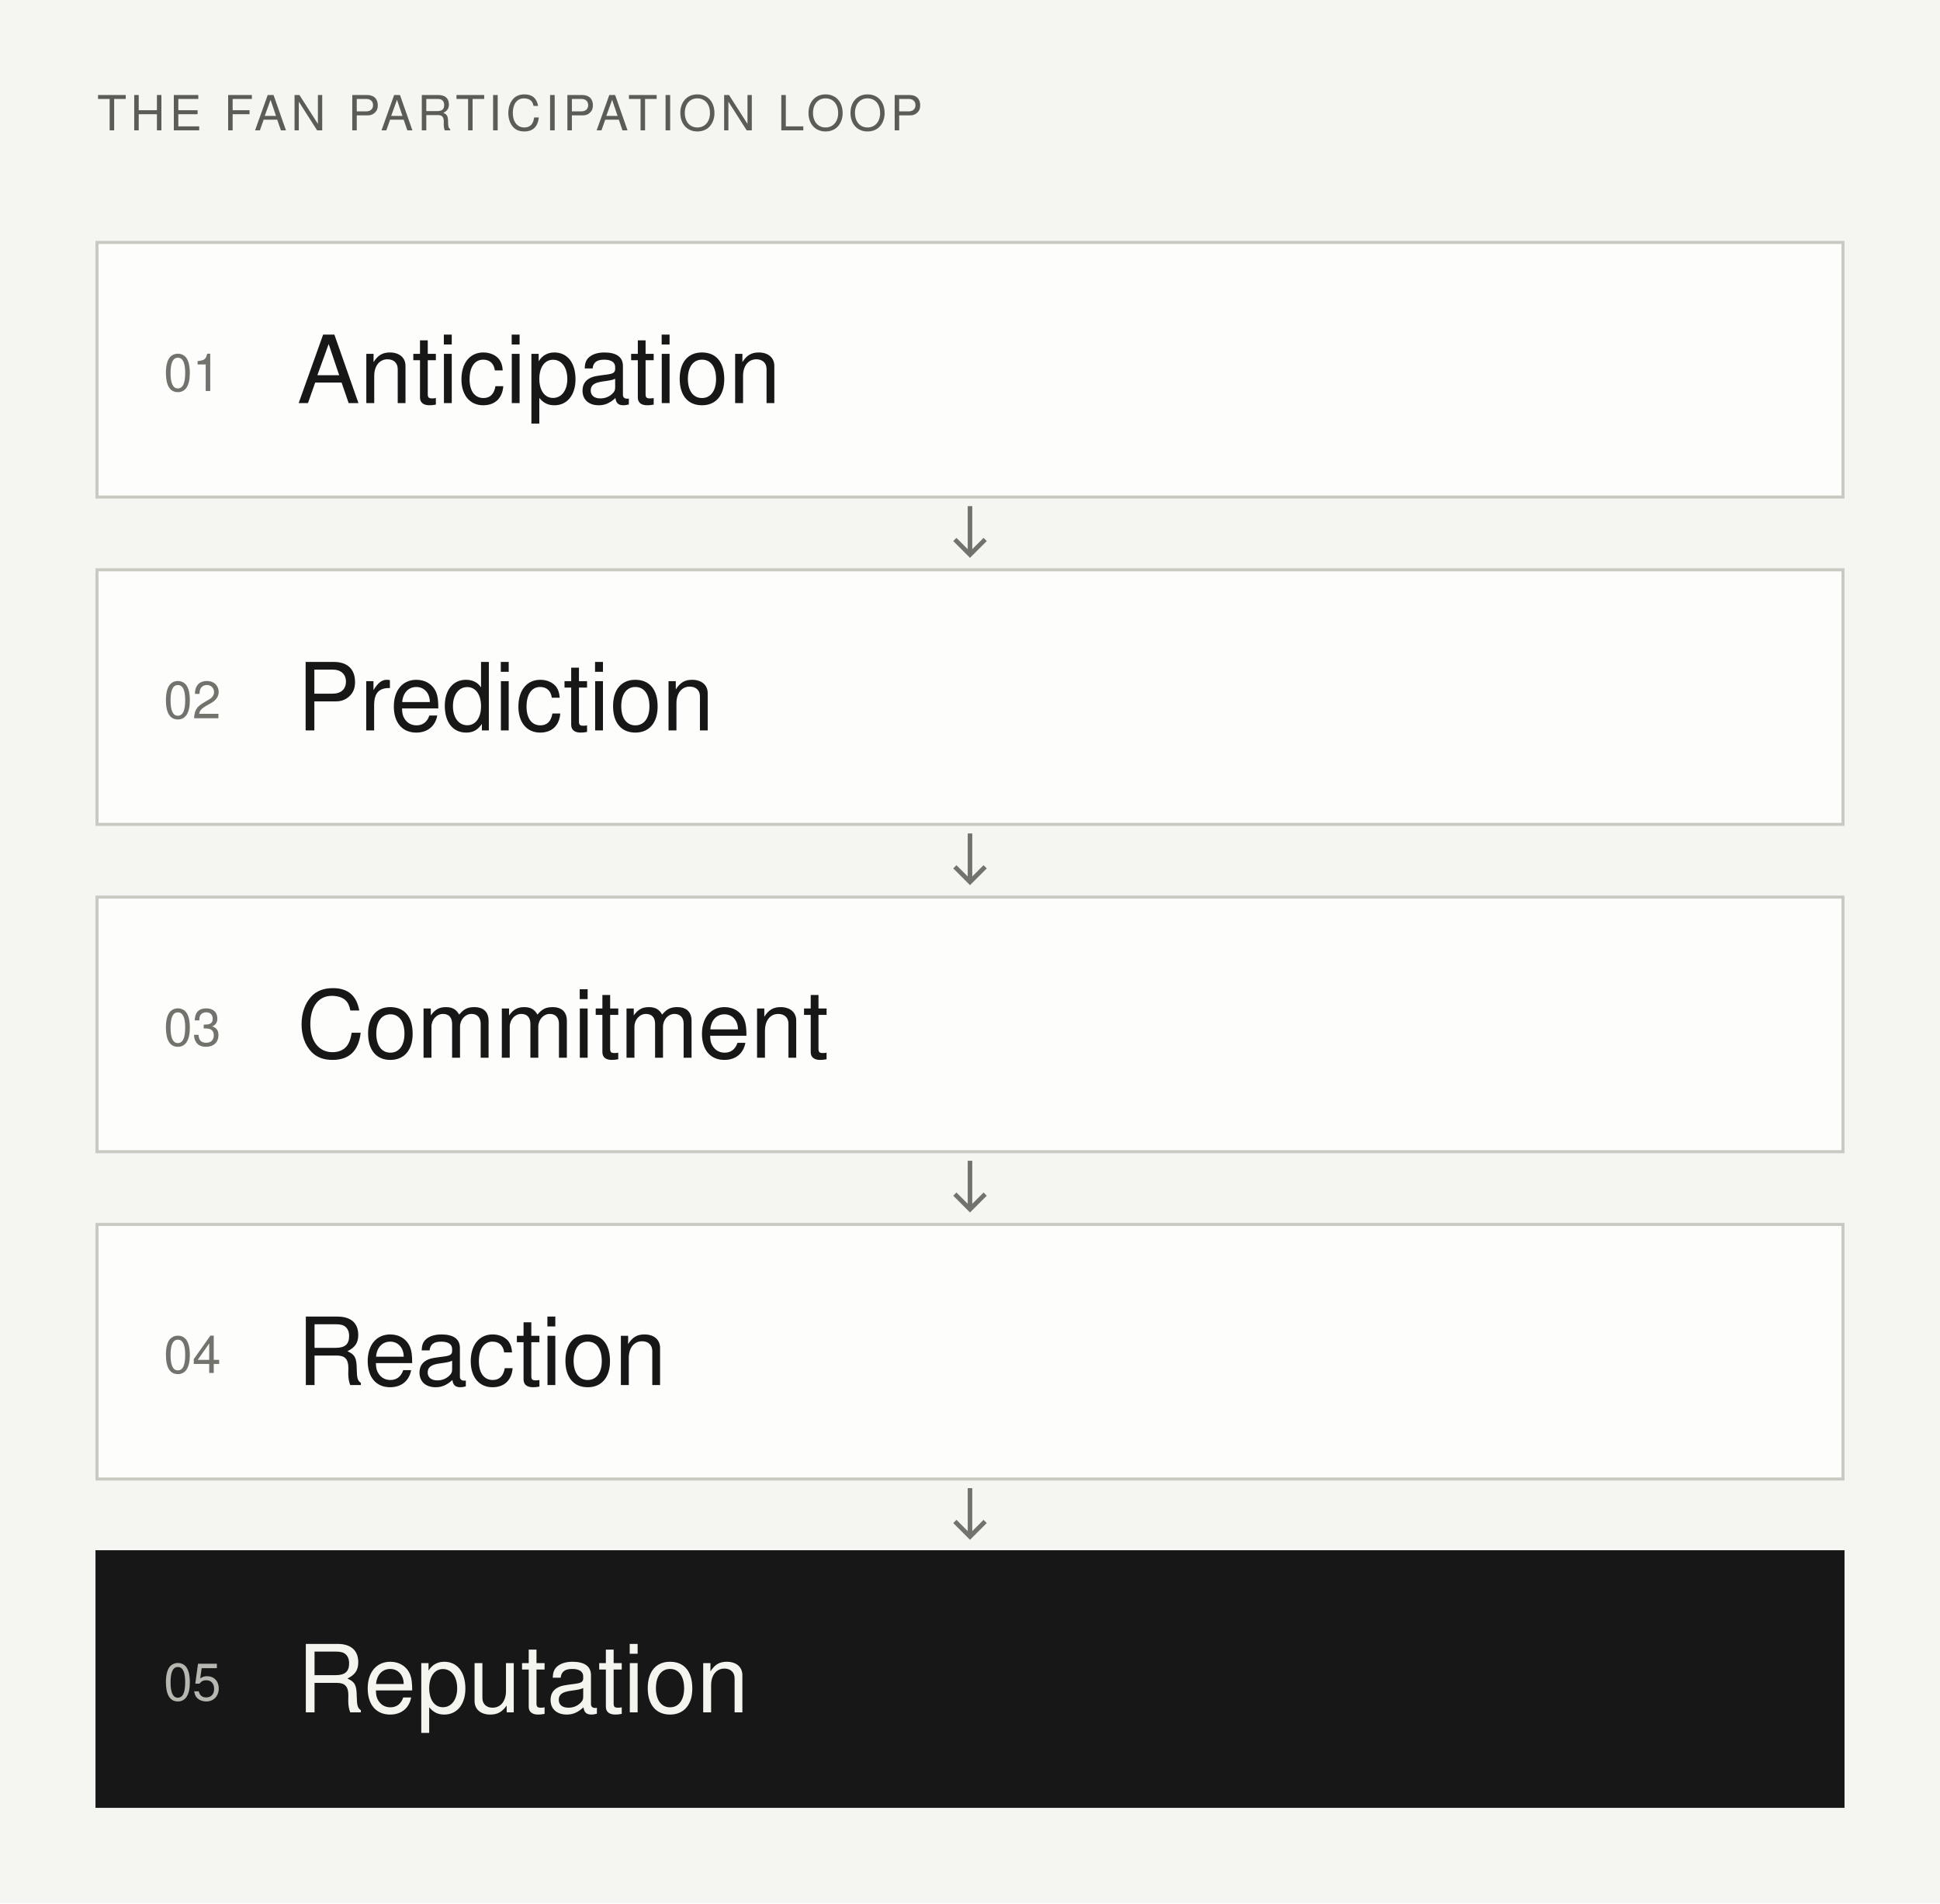
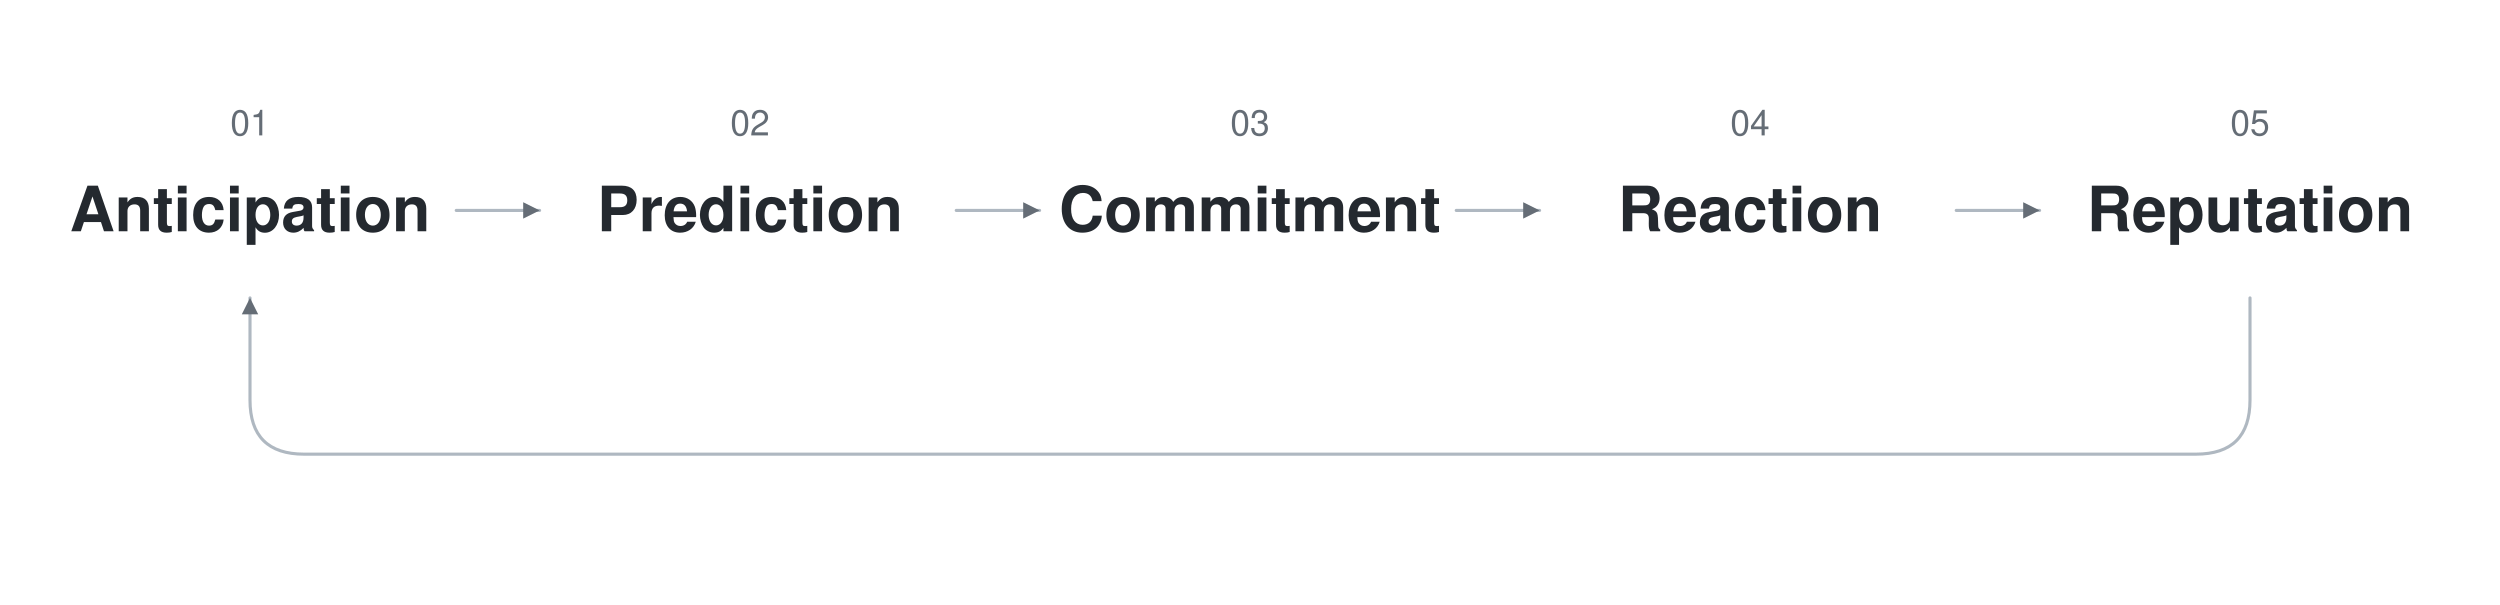
- <svg xmlns="http://www.w3.org/2000/svg" viewBox="0 0 640 628" width="640" height="628" role="img" aria-labelledby="title desc">
-   <rect width="640" height="628" fill="#f5f5f1" />
-   <g font-family="-apple-system, BlinkMacSystemFont, &quot;Segoe UI&quot;, Helvetica, Arial, sans-serif">
-     <text x="32" y="43" font-size="16" fill="#5c5c57" font-weight="500" text-anchor="start" letter-spacing="1.4">THE FAN PARTICIPATION LOOP</text>
-     <rect x="32" y="80" width="576" height="84" fill="#fdfdfb" stroke="#c9c9c2" />
-     <text x="54" y="129" font-size="17" fill="#73736d" font-weight="500" text-anchor="start">01</text>
-     <text x="98" y="133" font-size="31" fill="#171717" font-weight="500" text-anchor="start">Anticipation</text>
-     <path d="M320 167 V183 M315 178 L320 183 L325 178" stroke="#73736d" stroke-width="1.5" fill="none" />
-     <rect x="32" y="188" width="576" height="84" fill="#fdfdfb" stroke="#c9c9c2" />
-     <text x="54" y="237" font-size="17" fill="#73736d" font-weight="500" text-anchor="start">02</text>
-     <text x="98" y="241" font-size="31" fill="#171717" font-weight="500" text-anchor="start">Prediction</text>
-     <path d="M320 275 V291 M315 286 L320 291 L325 286" stroke="#73736d" stroke-width="1.5" fill="none" />
-     <rect x="32" y="296" width="576" height="84" fill="#fdfdfb" stroke="#c9c9c2" />
-     <text x="54" y="345" font-size="17" fill="#73736d" font-weight="500" text-anchor="start">03</text>
-     <text x="98" y="349" font-size="31" fill="#171717" font-weight="500" text-anchor="start">Commitment</text>
-     <path d="M320 383 V399 M315 394 L320 399 L325 394" stroke="#73736d" stroke-width="1.5" fill="none" />
-     <rect x="32" y="404" width="576" height="84" fill="#fdfdfb" stroke="#c9c9c2" />
-     <text x="54" y="453" font-size="17" fill="#73736d" font-weight="500" text-anchor="start">04</text>
-     <text x="98" y="457" font-size="31" fill="#171717" font-weight="500" text-anchor="start">Reaction</text>
-     <path d="M320 491 V507 M315 502 L320 507 L325 502" stroke="#73736d" stroke-width="1.5" fill="none" />
-     <rect x="32" y="512" width="576" height="84" fill="#171717" stroke="#171717" />
-     <text x="54" y="561" font-size="17" fill="#b7b7b1" font-weight="500" text-anchor="start">05</text>
-     <text x="98" y="565" font-size="31" fill="#f5f5f0" font-weight="500" text-anchor="start">Reputation</text>
-   </g>
+ <svg xmlns="http://www.w3.org/2000/svg" viewBox="0 0 1200 290" width="1200" height="290" role="img" aria-labelledby="title desc">
+   <style>
+     text { font-family: -apple-system, BlinkMacSystemFont, "Segoe UI", Helvetica, Arial, sans-serif; }
+     .ink { fill: #24292f; }
+     .muted { fill: #656d76; }
+     .rule { stroke: #afb8c1; fill: none; }
+     .frame { stroke: #d0d7de; fill: none; }
+     .arrow { fill: #656d76; }
+     @media (prefers-color-scheme: dark) {
+       .ink { fill: #e6edf3; }
+       .muted { fill: #9da7b3; }
+       .rule { stroke: #6e7681; }
+       .frame { stroke: #3d444d; }
+       .arrow { fill: #9da7b3; }
+     }
+   </style>
+   <defs>
+     <marker id="arrow" viewBox="0 0 8 8" refX="7" refY="4" markerWidth="7" markerHeight="7" orient="auto-start-reverse">
+       <path d="M1 1 L7 4 L1 7 Z" class="arrow" />
+     </marker>
+   </defs>
+   <text x="120" y="65" font-size="17" class="muted" font-weight="500" text-anchor="middle">01</text>
+   <text x="120" y="111" font-size="30" class="ink" font-weight="600" text-anchor="middle">Anticipation</text>
+   <text x="360" y="65" font-size="17" class="muted" font-weight="500" text-anchor="middle">02</text>
+   <text x="360" y="111" font-size="30" class="ink" font-weight="600" text-anchor="middle">Prediction</text>
+   <text x="600" y="65" font-size="17" class="muted" font-weight="500" text-anchor="middle">03</text>
+   <text x="600" y="111" font-size="30" class="ink" font-weight="600" text-anchor="middle">Commitment</text>
+   <text x="840" y="65" font-size="17" class="muted" font-weight="500" text-anchor="middle">04</text>
+   <text x="840" y="111" font-size="30" class="ink" font-weight="600" text-anchor="middle">Reaction</text>
+   <text x="1080" y="65" font-size="17" class="muted" font-weight="500" text-anchor="middle">05</text>
+   <text x="1080" y="111" font-size="30" class="ink" font-weight="600" text-anchor="middle">Reputation</text>
+   <path d="M219 101 H259" class="rule" stroke-width="1.5" stroke-linecap="round" stroke-linejoin="round" marker-end="url(#arrow)" />
+   <path d="M459 101 H499" class="rule" stroke-width="1.5" stroke-linecap="round" stroke-linejoin="round" marker-end="url(#arrow)" />
+   <path d="M699 101 H739" class="rule" stroke-width="1.5" stroke-linecap="round" stroke-linejoin="round" marker-end="url(#arrow)" />
+   <path d="M939 101 H979" class="rule" stroke-width="1.5" stroke-linecap="round" stroke-linejoin="round" marker-end="url(#arrow)" />
+   <path d="M1080 143 V192 Q1080 218 1054 218 H146 Q120 218 120 192 V143" class="rule" stroke-width="1.5" stroke-linecap="round" stroke-linejoin="round" marker-end="url(#arrow)" />
</svg>
